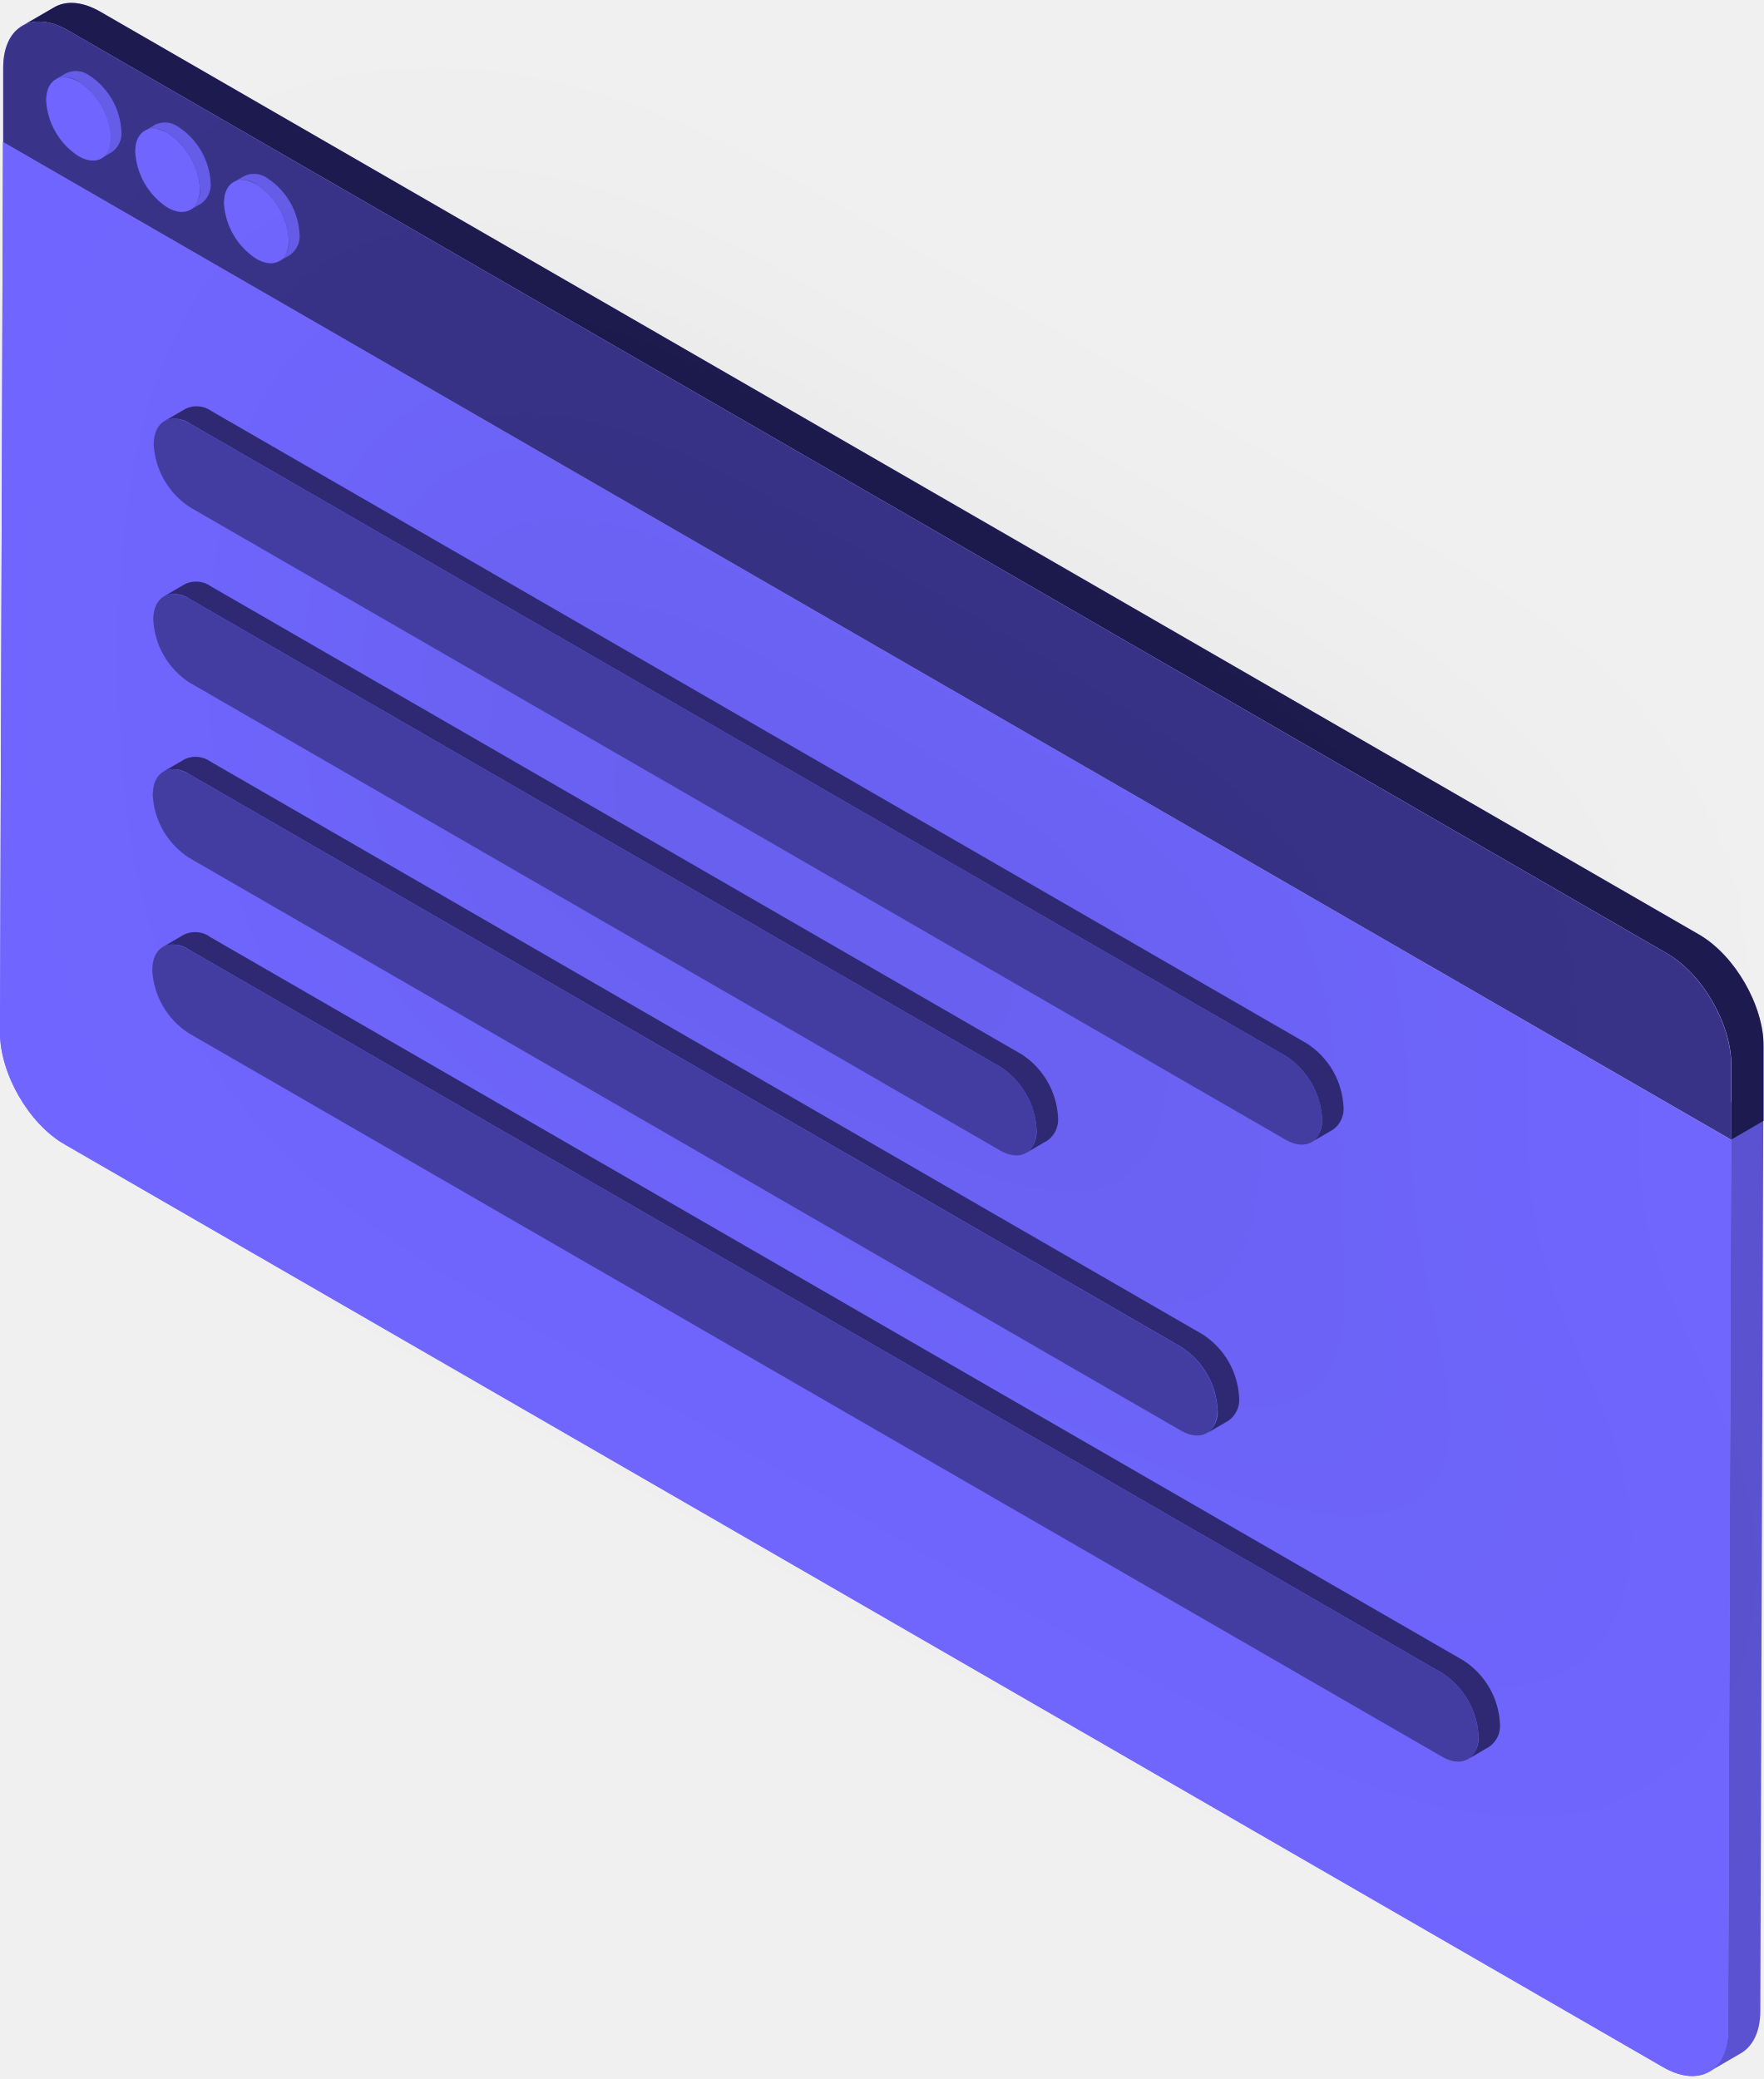
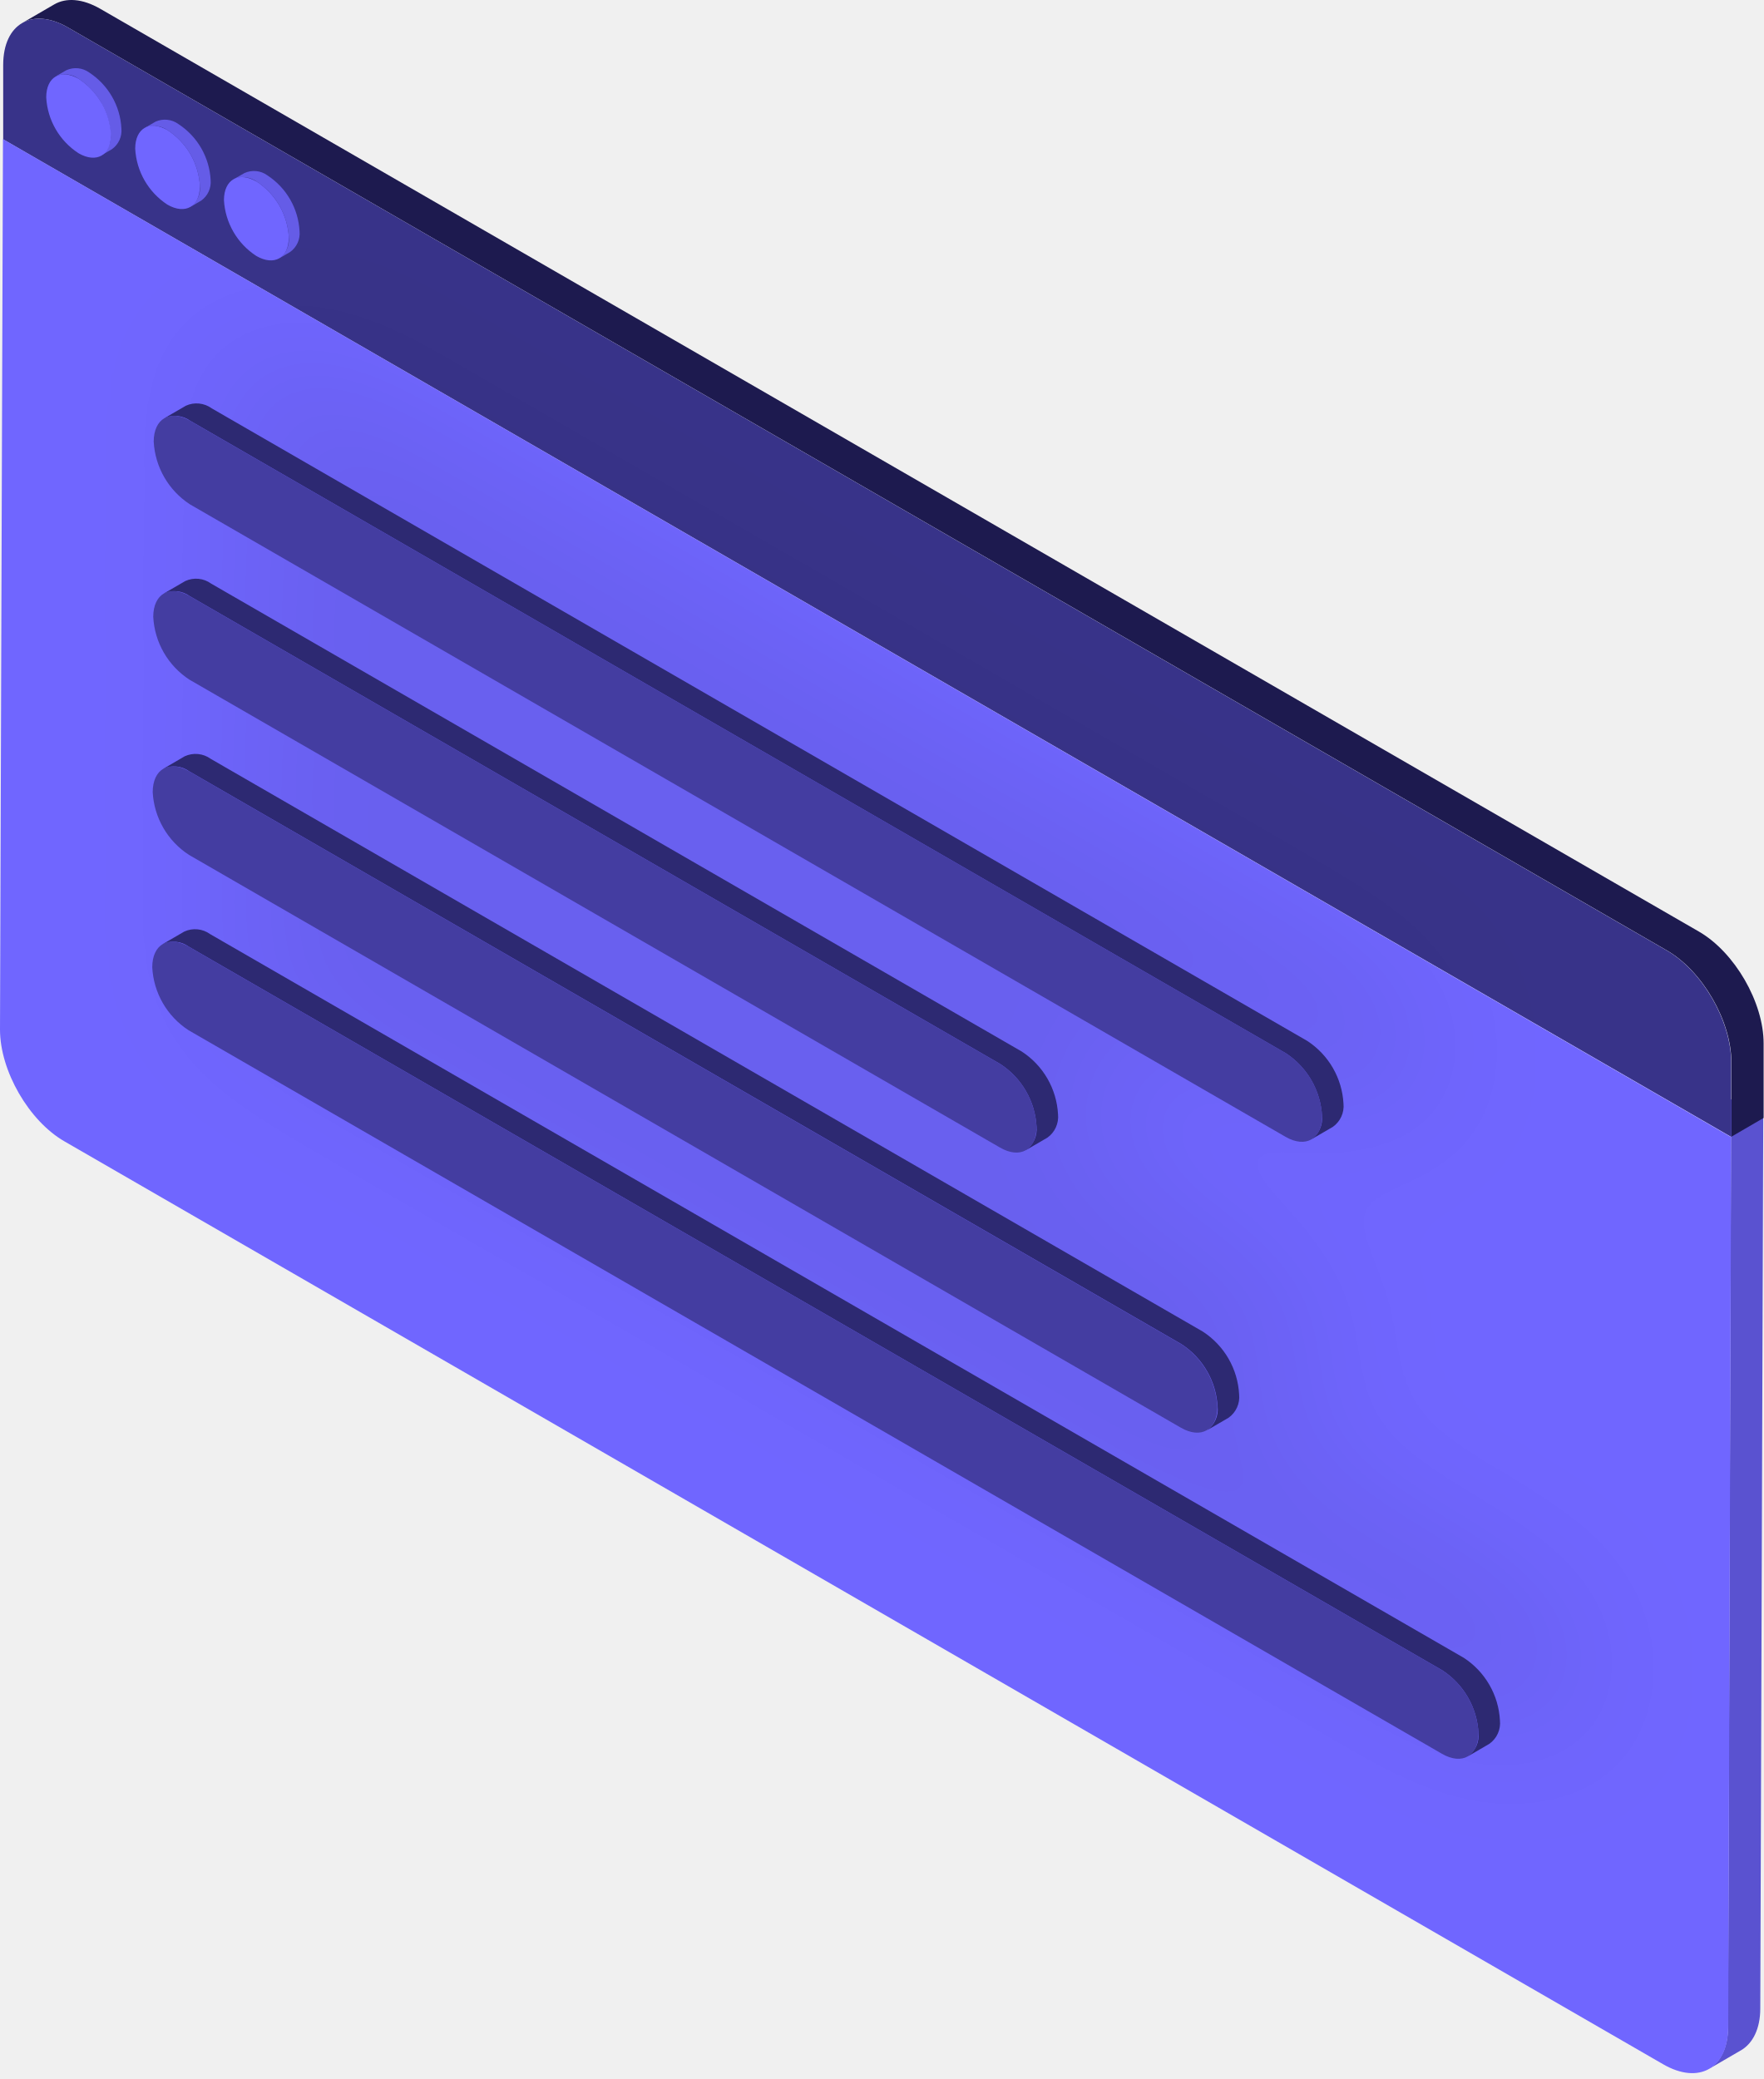
- <svg xmlns="http://www.w3.org/2000/svg" xmlns:xlink="http://www.w3.org/1999/xlink" width="190" height="224" fill="none">
-   <style>.B{fill:#7066ff}.C{fill:#010014}</style>
-   <g clip-path="url(#B)">
-     <g class="B">
-       <use xlink:href="#C" />
-       <use xlink:href="#D" />
-     </g>
-     <use xlink:href="#D" opacity=".2" class="C" />
-     <g class="B">
-       <use xlink:href="#C" />
-       <use xlink:href="#E" />
-     </g>
-     <use xlink:href="#E" opacity=".75" class="C" />
-     <use xlink:href="#F" class="B" />
-     <use xlink:href="#F" opacity=".5" class="C" />
-     <g class="B">
-       <use xlink:href="#G" />
-       <use xlink:href="#H" />
-       <use xlink:href="#I" />
-     </g>
-     <g class="C">
-       <use xlink:href="#G" opacity=".1" />
-       <use xlink:href="#H" opacity=".1" />
-       <use xlink:href="#I" opacity=".1" />
-     </g>
-     <g class="B">
-       <path d="M27.637 19.867c1.014.659 1.857 1.55 2.462 2.597a7.668 7.668 0 0 1 1.015 3.431c0 2.214-1.575 3.108-3.502 1.993a7.685 7.685 0 0 1-2.463-2.593c-.606-1.046-.956-2.22-1.023-3.427.008-2.223 1.583-3.108 3.5-2zm-9.587-5.528c1.016.657 1.862 1.547 2.468 2.594a7.651 7.651 0 0 1 1.017 3.433c0 2.214-1.583 3.1-3.5 1.993a7.684 7.684 0 0 1-3.469-6.028c0-2.214 1.566-3.108 3.494-1.993zM8.48 8.804a7.684 7.684 0 0 1 2.455 2.599c.603 1.047.95 2.222 1.014 3.429 0 2.214-1.566 3.108-3.494 1.993A7.66 7.66 0 0 1 5.99 14.233a7.659 7.659 0 0 1-1.02-3.428c.008-2.222 1.575-3.116 3.5-2z" />
-     </g>
-     <g filter="url(#A)">
-       <path d="M157.69 178.925L22.643 100.96c-.398-.3-.866-.47-1.356-.518s-.984.033-1.432.24l-2.313 1.345c.448-.206.942-.288 1.432-.24s.958.228 1.356.518L155.376 180.27a8.591 8.591 0 0 1 2.764 2.91 8.595 8.595 0 0 1 1.14 3.848c.048.483-.032.97-.232 1.412s-.513.823-.908 1.105l2.304-1.344a2.745 2.745 0 0 0 .917-1.103c.202-.443.28-.93.23-1.415-.07-1.355-.46-2.673-1.14-3.848a8.591 8.591 0 0 0-2.764-2.91h0z" class="B" />
-       <path d="M20.388 83.417L127.28 145.13a8.593 8.593 0 0 1 2.764 2.914c.68 1.176 1.07 2.496 1.14 3.852a2.745 2.745 0 0 1-.229 1.413 2.748 2.748 0 0 1-.911 1.104l2.313-1.345a2.725 2.725 0 0 0 .909-1.1 2.73 2.73 0 0 0 .231-1.409c-.07-1.358-.462-2.68-1.142-3.857s-1.63-2.177-2.77-2.917L22.701 82.072c-.4-.3-.869-.469-1.361-.517a2.788 2.788 0 0 0-1.436.239l-2.304 1.345c.448-.205.942-.288 1.432-.239s.958.228 1.356.518h0z" class="B" />
-       <path d="M20.437 64.538l87.324 50.41c1.14.74 2.088 1.738 2.768 2.914a8.607 8.607 0 0 1 1.144 3.852c.048.484-.034.97-.235 1.414a2.761 2.761 0 0 1-.913 1.104l2.312-1.345c.397-.28.712-.662.913-1.104a2.762 2.762 0 0 0 .236-1.414 8.621 8.621 0 0 0-1.145-3.852c-.68-1.176-1.628-2.174-2.767-2.914l-87.324-50.41c-.398-.3-.866-.469-1.356-.518s-.984.034-1.432.239l-2.313 1.345a2.772 2.772 0 0 1 1.432-.239c.49.05.958.228 1.356.518z" class="B" />
-       <path d="M20.494 45.651l118.02 68.134a8.633 8.633 0 0 1 2.766 2.919c.68 1.177 1.073 2.498 1.146 3.855.046.482-.036.968-.237 1.41s-.516.82-.91 1.1l2.313-1.345c.396-.28.71-.658.913-1.1a2.736 2.736 0 0 0 .235-1.41 8.621 8.621 0 0 0-3.912-6.766L22.807 44.306c-.398-.3-.866-.469-1.356-.518s-.984.033-1.432.239l-2.313 1.345c.448-.205.942-.288 1.432-.239s.958.228 1.356.518z" class="B" />
-       <g opacity=".6" class="C">
-         <path d="M157.69 178.924L22.643 100.958c-.398-.3-.866-.47-1.356-.518s-.984.033-1.432.24l-2.313 1.345c.448-.206.942-.288 1.432-.24s.958.228 1.356.518L155.376 180.27a8.591 8.591 0 0 1 2.764 2.91c.678 1.175 1.07 2.493 1.14 3.848.048.483-.032.97-.232 1.412a2.76 2.76 0 0 1-.908 1.106l2.304-1.345c.398-.28.715-.66.917-1.103s.28-.93.23-1.415c-.07-1.355-.46-2.673-1.14-3.848a8.591 8.591 0 0 0-2.764-2.91z" />
-         <path d="M20.388 83.416l106.89 61.712a8.593 8.593 0 0 1 2.764 2.914c.68 1.176 1.07 2.496 1.14 3.852.05.483-.03.97-.23 1.413a2.743 2.743 0 0 1-.911 1.105l2.313-1.345a2.745 2.745 0 0 0 .91-1.101c.2-.44.28-.927.23-1.41-.07-1.358-.462-2.68-1.142-3.857s-1.63-2.177-2.77-2.917L22.701 82.071a2.789 2.789 0 0 0-1.361-.517c-.491-.05-.987.033-1.436.239l-2.304 1.345c.448-.205.942-.288 1.432-.239a2.772 2.772 0 0 1 1.356.518z" />
-         <path d="M20.437 64.537l87.324 50.411c1.14.74 2.088 1.738 2.768 2.914a8.607 8.607 0 0 1 1.144 3.852c.048.484-.034.97-.235 1.414a2.761 2.761 0 0 1-.913 1.104l2.312-1.345c.397-.28.712-.662.914-1.104s.282-.93.235-1.414a8.621 8.621 0 0 0-1.145-3.852c-.68-1.176-1.628-2.174-2.767-2.914L22.75 63.192a2.772 2.772 0 0 0-1.356-.518c-.49-.05-.984.033-1.432.239l-2.313 1.345a2.772 2.772 0 0 1 1.432-.239 2.773 2.773 0 0 1 1.356.518z" />
-         <path d="M20.495 45.65L138.515 113.784c1.138.742 2.086 1.742 2.766 2.92a8.66 8.66 0 0 1 1.146 3.855 2.755 2.755 0 0 1-.238 1.409 2.743 2.743 0 0 1-.911 1.1l2.313-1.345c.396-.28.712-.658.913-1.1a2.736 2.736 0 0 0 .235-1.41 8.621 8.621 0 0 0-3.912-6.766L22.807 44.305a2.772 2.772 0 0 0-1.356-.518c-.5-.05-.984.034-1.432.239l-2.313 1.345c.448-.205.942-.288 1.432-.239a2.772 2.772 0 0 1 1.356.518z" />
-       </g>
-       <path d="M155.376 180.27L20.331 102.303c-2.165-1.255-3.928-.255-3.928 2.23a8.617 8.617 0 0 0 1.139 3.856 8.613 8.613 0 0 0 2.765 2.918l135.045 77.967c2.165 1.246 3.92.246 3.928-2.247a8.581 8.581 0 0 0-1.139-3.848 8.591 8.591 0 0 0-2.764-2.91z" class="B" />
-       <path d="M20.363 92.42L127.214 154.133c2.173 1.254 3.928.246 3.936-2.24-.07-1.356-.46-2.676-1.14-3.852s-1.626-2.174-2.765-2.914L20.388 83.416c-2.165-1.255-3.928-.254-3.937 2.239a8.604 8.604 0 0 0 3.912 6.766z" class="B" />
-       <path d="M20.413 73.542l87.323 50.411c2.165 1.255 3.93.254 3.937-2.24a8.607 8.607 0 0 0-1.144-3.852 8.624 8.624 0 0 0-2.768-2.914l-87.324-50.41c-2.165-1.255-3.92-.254-3.928 2.231a8.612 8.612 0 0 0 1.139 3.856c.678 1.177 1.626 2.177 2.765 2.918z" class="B" />
-       <path d="M20.47 54.655L138.5 122.797c2.165 1.246 3.928.246 3.936-2.24a8.646 8.646 0 0 0-1.145-3.855c-.68-1.177-1.628-2.177-2.766-2.92L20.494 45.65c-2.165-1.255-3.928-.254-3.937 2.239a8.62 8.62 0 0 0 1.145 3.852c.68 1.176 1.628 2.174 2.767 2.914z" class="B" />
-       <g opacity=".4" class="C">
-         <path d="M155.376 180.27L20.331 102.303c-2.165-1.255-3.928-.254-3.928 2.23a8.609 8.609 0 0 0 1.139 3.855 8.607 8.607 0 0 0 2.765 2.919l135.045 77.966c2.165 1.247 3.92.246 3.928-2.247-.07-1.354-.46-2.673-1.14-3.848a8.597 8.597 0 0 0-2.764-2.909z" />
-         <path d="M20.363 92.421l106.851 61.712c2.173 1.255 3.928.246 3.936-2.24-.07-1.355-.46-2.675-1.14-3.85s-1.626-2.175-2.765-2.915L20.388 83.416c-2.165-1.255-3.928-.254-3.937 2.239.072 1.357.463 2.677 1.143 3.853s1.629 2.174 2.769 2.913z" />
-         <path d="M20.413 73.542l87.323 50.412c2.165 1.254 3.93.254 3.937-2.24-.072-1.357-.464-2.677-1.144-3.853a8.621 8.621 0 0 0-2.768-2.913L20.437 64.538c-2.165-1.255-3.92-.254-3.928 2.231a8.611 8.611 0 0 0 1.139 3.856c.678 1.177 1.626 2.177 2.765 2.918z" />
-         <path d="M20.47 54.655L138.5 122.797c2.165 1.247 3.928.246 3.936-2.24-.073-1.357-.466-2.677-1.145-3.854s-1.628-2.178-2.766-2.92L20.494 45.651c-2.165-1.255-3.928-.254-3.937 2.239a8.619 8.619 0 0 0 3.912 6.766z" />
-       </g>
-     </g>
+ <svg xmlns="http://www.w3.org/2000/svg" width="190" height="224" fill="none">
+   <path d="M186.17 218.38l.32-95.9L.328 14.989l3.47-2.017L189.96 120.453l-.32 95.952c0 2.206-.82 3.748-2.034 4.477l-3.47 2.018c1.255-.77 2.026-2.32 2.034-4.52z" fill="#5a52d0" />
+   <path d="M.32 14.989L0 110.94c0 4.428 3.108 9.84 6.963 12.047l172.22 99.428c3.854 2.223 6.995.435 7.003-3.994l.32-95.9L.32 14.989z" fill="#7066ff" />
+   <path d="M5.848.473c1.271-.738 3.026-.64 4.97.484L183.038 100.377c3.854 2.23 6.97 7.627 6.962 12.056v8.02l-3.47 2.018v-8.02c0-4.436-3.108-9.84-6.962-12.055L7.348 2.975c-1.935-1.123-3.699-1.23-4.962-.492L5.848.473z" fill="#1d1a4f" />
+   <path d="M7.348 2.974C3.494.744.361 2.532.344 6.968v8.021L186.506 122.47v-8.02c0-4.437-3.108-9.84-6.962-12.055L7.348 2.974z" fill="#383389" />
+   <path d="M8.405 7.355c-.432-.042-.868.032-1.262.212l-1.148.664a2.46 2.46 0 0 1 1.263-.208c.432.043.845.2 1.197.455a7.684 7.684 0 0 1 2.455 2.599c.603 1.047.95 2.222 1.014 3.429a2.461 2.461 0 0 1-1.017 2.239l1.156-.672a2.46 2.46 0 0 0 1.017-2.239c-.063-1.208-.41-2.383-1.016-3.43s-1.448-1.938-2.462-2.598a2.46 2.46 0 0 0-1.198-.45zm10.802 6.003a7.676 7.676 0 0 1 2.466 2.596c.606 1.048.955 2.224 1.02 3.432a2.455 2.455 0 0 1-.211 1.25 2.468 2.468 0 0 1-.806.98l-1.156.672c.35-.251.628-.588.806-.98s.25-.823.211-1.25a7.652 7.652 0 0 0-1.017-3.433 7.651 7.651 0 0 0-2.468-2.594 2.462 2.462 0 0 0-1.197-.455 2.461 2.461 0 0 0-1.263.208l1.156-.672c.395-.18.831-.252 1.263-.208a2.46 2.46 0 0 1 1.197.455zm9.587 5.528a7.667 7.667 0 0 1 2.462 2.597c.604 1.048.952 2.223 1.016 3.43a2.46 2.46 0 0 1-1.017 2.239l-1.156.672c.35-.251.63-.59.808-.983a2.46 2.46 0 0 0 .209-1.256 7.667 7.667 0 0 0-1.015-3.431c-.604-1.048-1.448-1.937-2.462-2.597a2.46 2.46 0 0 0-1.197-.455c-.432-.043-.868.029-1.263.208l1.156-.664c.395-.18.83-.254 1.262-.212s.845.197 1.198.45z" fill="#655ce7" />
+   <path d="M10.935 11.093A7.684 7.684 0 0 0 8.48 8.494c-1.935-1.115-3.502-.221-3.5 2 .065 1.207.414 2.382 1.02 3.428a7.66 7.66 0 0 0 2.465 2.591c1.927 1.115 3.494.221 3.494-1.993a7.684 7.684 0 0 0-1.014-3.429zm7.115 2.936c1.016.657 1.862 1.547 2.468 2.594a7.652 7.652 0 0 1 1.017 3.433c0 2.214-1.583 3.1-3.5 1.993a7.685 7.685 0 0 1-3.469-6.028c0-2.214 1.566-3.108 3.494-1.993zm9.587 5.528c1.014.659 1.857 1.55 2.462 2.597s.952 2.223 1.015 3.43c0 2.214-1.575 3.108-3.502 1.993a7.684 7.684 0 0 1-3.485-6.019c.008-2.222 1.583-3.108 3.5-2z" fill="#7066ff" />
+   <g filter="url(#A)">
+     <path d="M157.688 178.614L22.643 100.648a2.772 2.772 0 0 0-1.356-.518c-.49-.05-.984.034-1.432.24l-2.313 1.345c.448-.205.942-.288 1.432-.24s.958.228 1.356.518L155.376 179.96a8.591 8.591 0 0 1 2.764 2.91c.678 1.175 1.07 2.493 1.14 3.848.05.483-.03.97-.23 1.412s-.514.824-.908 1.106l2.304-1.345c.398-.28.715-.66.917-1.103a2.742 2.742 0 0 0 .231-1.415c-.07-1.355-.46-2.673-1.14-3.848a8.581 8.581 0 0 0-2.764-2.91z" fill="#2d2972" />
+     <path d="M20.388 83.106l106.89 61.712a8.596 8.596 0 0 1 2.764 2.915c.68 1.175 1.07 2.495 1.14 3.85.05.483-.03.97-.23 1.413s-.515.824-.91 1.105l2.313-1.345a2.745 2.745 0 0 0 .91-1.101c.2-.44.28-.927.23-1.41-.07-1.358-.462-2.68-1.142-3.857s-1.63-2.177-2.77-2.917L22.701 81.76c-.4-.29-.869-.469-1.361-.517s-.987.033-1.436.239l-2.304 1.345c.448-.205.942-.288 1.432-.239a2.772 2.772 0 0 1 1.356.518z" fill="#2d2972" />
+     <path d="M20.437 64.227L107.76 114.638c1.14.74 2.088 1.738 2.768 2.914a8.607 8.607 0 0 1 1.144 3.852c.048.484-.034.972-.235 1.414a2.761 2.761 0 0 1-.913 1.104l2.312-1.345c.397-.28.712-.662.913-1.104a2.76 2.76 0 0 0 .236-1.414 8.621 8.621 0 0 0-1.145-3.852c-.68-1.176-1.628-2.174-2.767-2.913L22.75 62.882a2.772 2.772 0 0 0-1.356-.518c-.49-.05-.984.034-1.432.239l-2.313 1.345a2.772 2.772 0 0 1 2.788.279z" fill="#2d2972" />
+     <path d="M20.495 45.34L138.515 113.474c1.138.742 2.086 1.742 2.766 2.92a8.646 8.646 0 0 1 1.145 3.855 2.744 2.744 0 0 1-.237 1.409 2.746 2.746 0 0 1-.911 1.101l2.313-1.345c.396-.28.712-.66.913-1.1s.283-.927.235-1.4a8.621 8.621 0 0 0-1.145-3.852 8.63 8.63 0 0 0-2.767-2.914L22.807 43.996a2.772 2.772 0 0 0-1.356-.518c-.5-.05-.984.033-1.432.239l-2.313 1.345c.448-.205.942-.288 1.432-.239a2.772 2.772 0 0 1 1.356.518z" fill="#2d2972" />
+     <path d="M155.376 179.96L20.331 101.993c-2.165-1.255-3.928-.254-3.928 2.23a8.608 8.608 0 0 0 1.139 3.855 8.615 8.615 0 0 0 2.765 2.919l135.045 77.966c2.165 1.247 3.92.246 3.928-2.247-.07-1.355-.46-2.673-1.14-3.848a8.6 8.6 0 0 0-2.764-2.91z" fill="#443da1" />
+     <path d="M20.363 92.111L127.214 153.823c2.173 1.255 3.928.246 3.936-2.24a8.597 8.597 0 0 0-1.139-3.851c-.68-1.176-1.626-2.175-2.764-2.915L20.388 83.106c-2.165-1.255-3.928-.254-3.937 2.239a8.604 8.604 0 0 0 3.912 6.766z" fill="#443da1" />
+     <path d="M20.413 73.232l87.323 50.411c2.166 1.255 3.93.255 3.937-2.238-.072-1.357-.464-2.677-1.144-3.853a8.602 8.602 0 0 0-2.768-2.913L20.437 64.227c-2.165-1.255-3.92-.254-3.928 2.231.07 1.357.46 2.678 1.139 3.856s1.626 2.177 2.765 2.918z" fill="#443da1" />
+     <path d="M20.47 54.345L138.5 122.487c2.165 1.247 3.928.246 3.937-2.24a8.66 8.66 0 0 0-1.146-3.855c-.68-1.177-1.628-2.177-2.766-2.92L20.495 45.341c-2.165-1.255-3.928-.254-3.936 2.239a8.618 8.618 0 0 0 3.912 6.766z" fill="#443da1" />
  </g>
  <defs>
-     <filter id="A" x="-2.284" y="-2.943" width="219.951" height="220.783" filterUnits="userSpaceOnUse" color-interpolation-filters="sRGB">
+     <filter id="A" x="8.402" y="23.464" width="177.204" height="178.036" filterUnits="userSpaceOnUse" color-interpolation-filters="sRGB">
      <feFlood flood-opacity="0" result="A" />
      <feColorMatrix in="SourceAlpha" values="0 0 0 0 0 0 0 0 0 0 0 0 0 0 0 0 0 0 127 0" />
-       <feOffset dx="18.687" dy="-9.343" />
-       <feGaussianBlur stdDeviation="18.687" />
+       <feOffset dx="8" dy="-4" />
+       <feGaussianBlur stdDeviation="8" />
      <feColorMatrix values="0 0 0 0 0 0 0 0 0 0 0 0 0 0 0 0 0 0 0.1 0" />
      <feBlend in2="A" />
      <feBlend in="SourceGraphic" />
    </filter>
-     <clipPath id="B">
-       <path fill="#fff" d="M0 0h190v224H0z" />
-     </clipPath>
-     <path id="C" d="M.32 15.3L0 111.25c0 4.43 3.108 9.842 6.963 12.048l172.22 99.428c3.854 2.223 6.995.435 7.004-3.994l.32-95.9L.32 15.3z" />
-     <path id="D" d="M186.17 218.69l.32-95.9L.328 15.299l3.47-2.017L189.96 120.764l-.32 95.95c0 2.206-.82 3.748-2.034 4.478l-3.47 2.017c1.255-.77 2.026-2.32 2.034-4.52z" />
-     <path id="E" d="M5.847.783c1.271-.738 3.026-.64 4.97.484L183.038 100.688c3.854 2.23 6.97 7.626 6.962 12.055v8.02l-3.47 2.018v-8.02c0-4.436-3.108-9.84-6.962-12.055L7.348 3.285c-1.935-1.123-3.699-1.23-4.962-.492L5.847.783z" />
-     <path id="F" d="M7.348 3.284C3.494 1.054.361 2.842.344 7.278v8.021L186.506 122.78v-8.02c0-4.436-3.108-9.84-6.962-12.055L7.348 3.284z" />
-     <path id="G" d="M28.794 19.195c1.014.659 1.857 1.549 2.462 2.597s.952 2.223 1.015 3.43a2.46 2.46 0 0 1-1.017 2.239l-1.156.672a2.46 2.46 0 0 0 1.017-2.239c-.063-1.208-.411-2.383-1.016-3.43a7.667 7.667 0 0 0-2.462-2.597c-.352-.255-.765-.411-1.197-.455a2.46 2.46 0 0 0-1.263.208l1.156-.664c.395-.181.83-.254 1.262-.212a2.46 2.46 0 0 1 1.198.45z" />
-     <path id="H" d="M19.207 13.667a7.676 7.676 0 0 1 2.466 2.596c.606 1.048.955 2.224 1.02 3.432.04.428-.032.86-.211 1.25s-.456.729-.806.98l-1.156.672c.35-.25.628-.588.806-.98s.251-.823.211-1.25c-.063-1.209-.411-2.385-1.017-3.433a7.651 7.651 0 0 0-2.468-2.594c-.352-.255-.765-.411-1.197-.455a2.46 2.46 0 0 0-1.263.208l1.156-.672a2.459 2.459 0 0 1 2.46.246z" />
-     <path id="I" d="M7.143 7.877a2.46 2.46 0 0 1 1.262-.212c.432.042.846.197 1.198.45 1.014.659 1.857 1.549 2.462 2.597s.952 2.223 1.016 3.43a2.46 2.46 0 0 1-1.017 2.239l-1.156.672c.35-.251.63-.59.808-.983a2.46 2.46 0 0 0 .209-1.256 7.684 7.684 0 0 0-1.014-3.429c-.603-1.047-1.444-1.938-2.455-2.6-.352-.255-.765-.411-1.197-.455s-.868.029-1.263.208l1.148-.664z" />
  </defs>
</svg>
